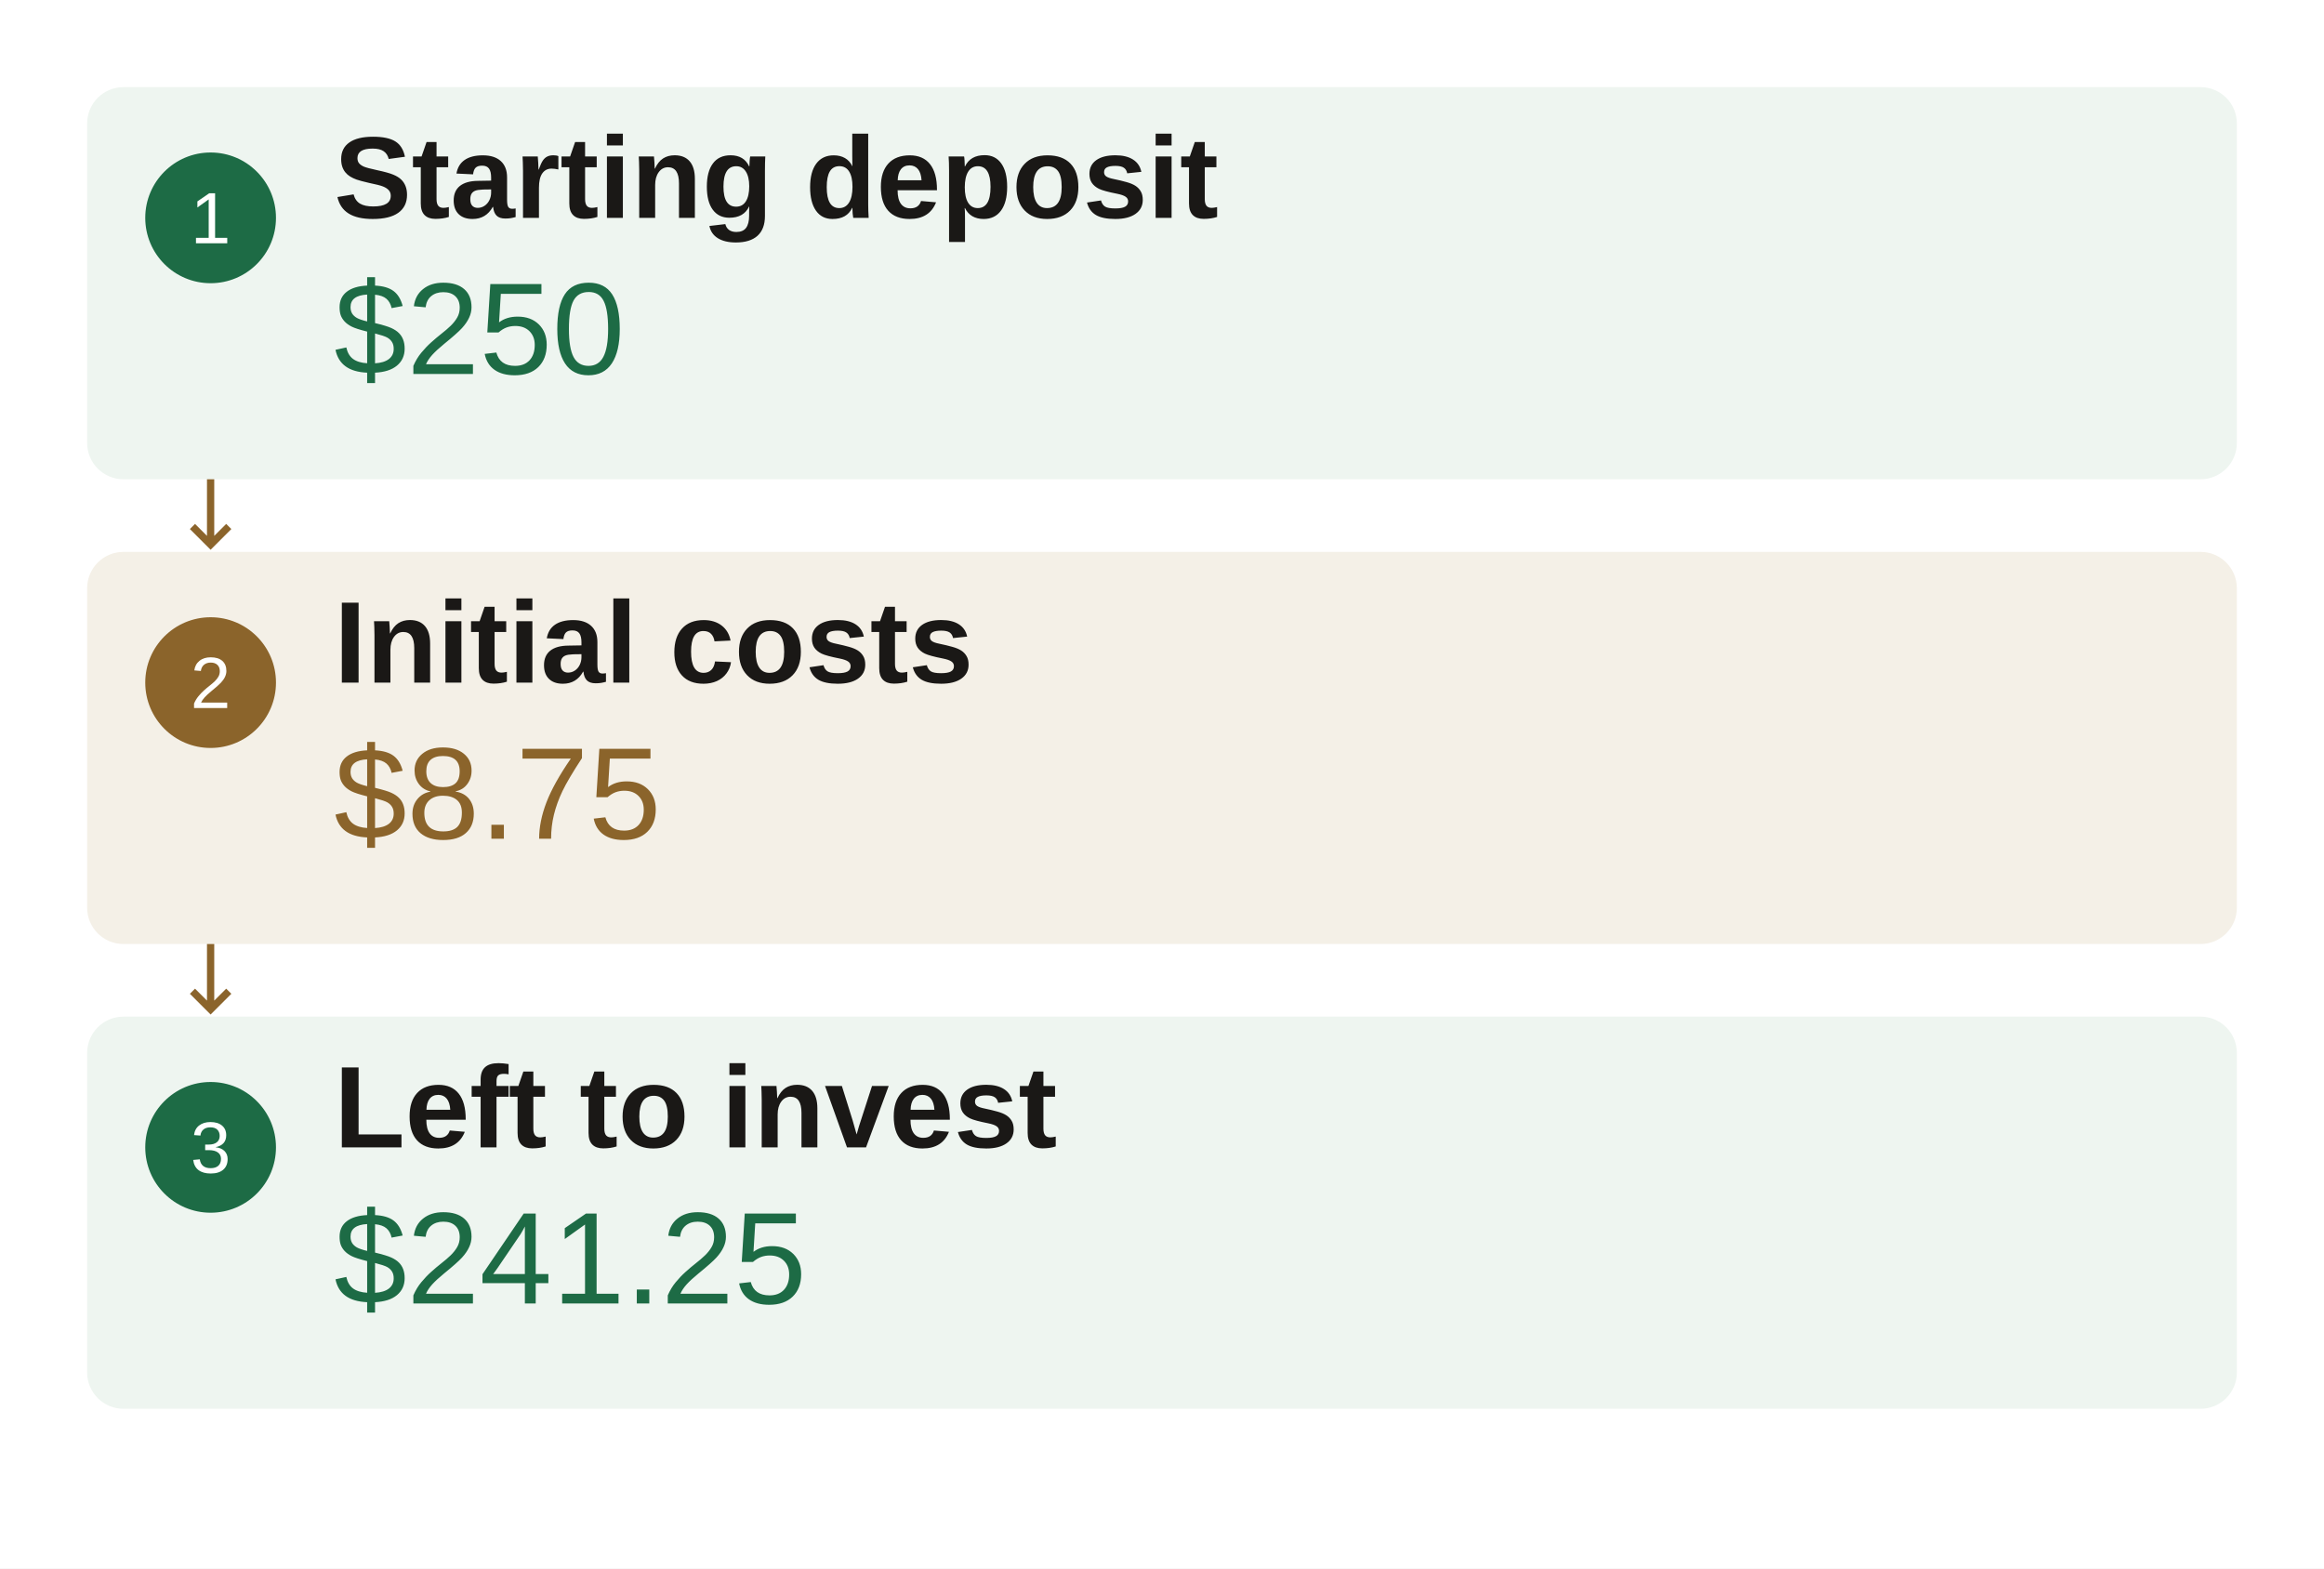
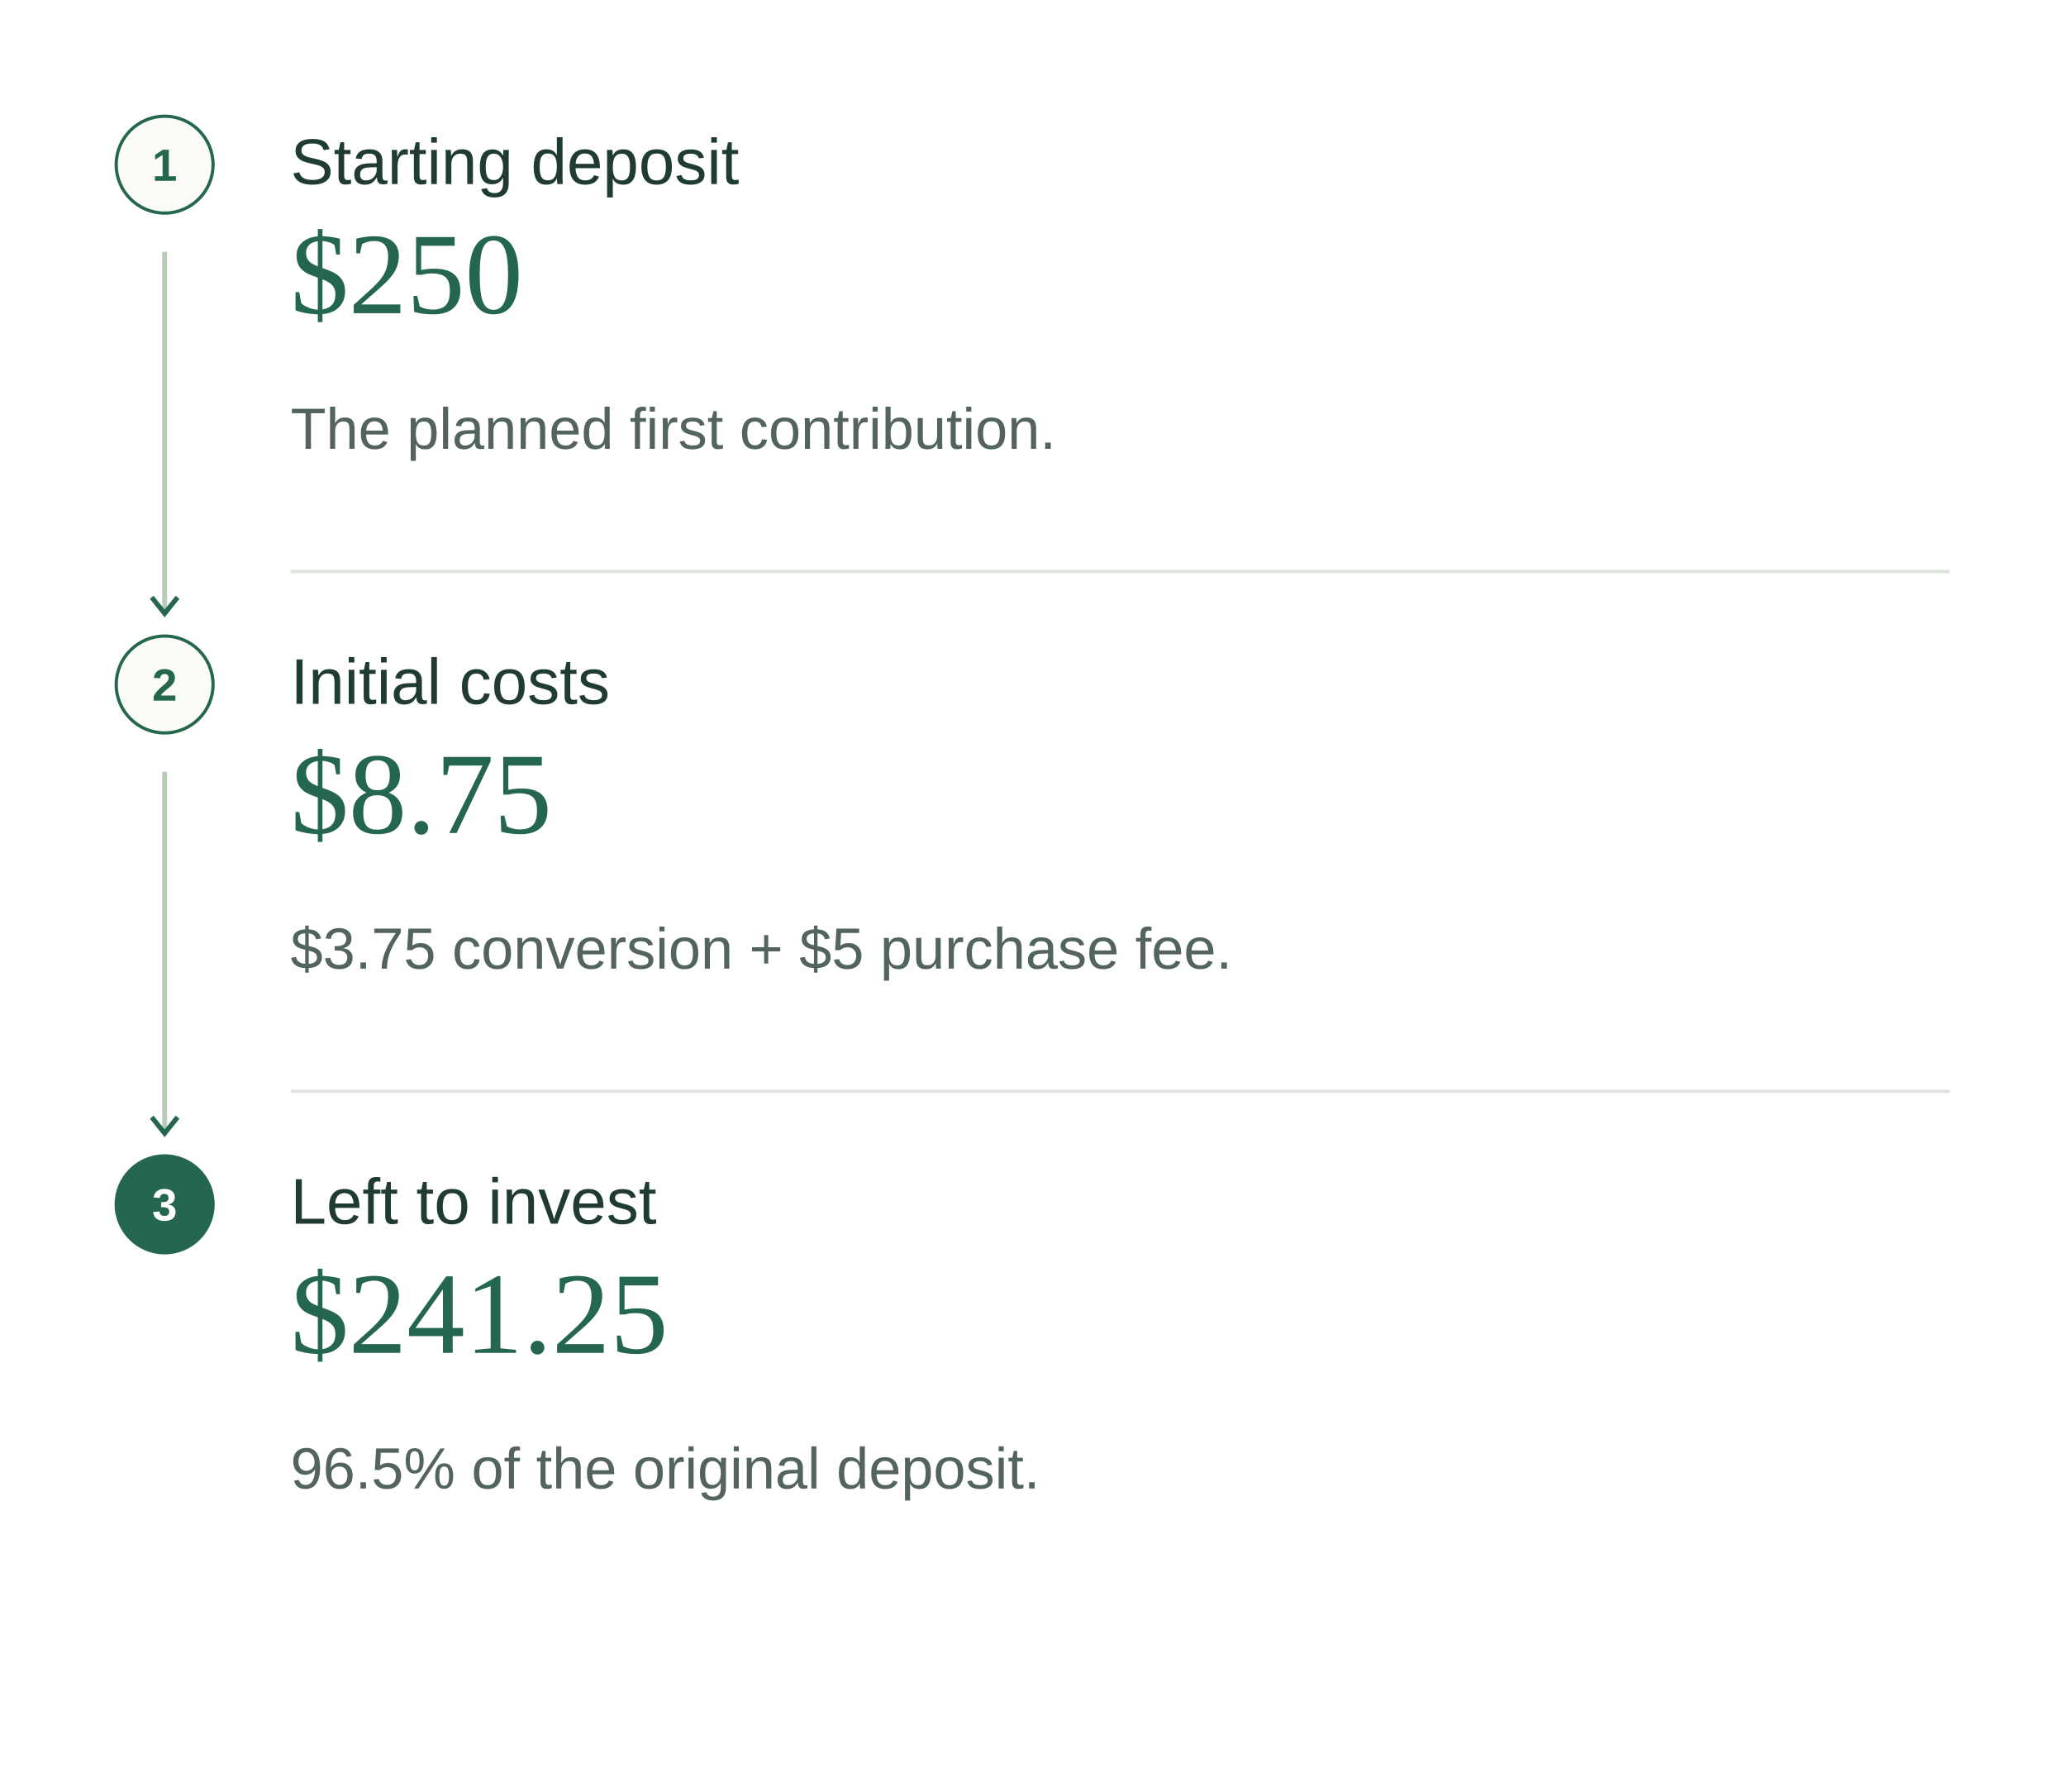
- <svg xmlns="http://www.w3.org/2000/svg" width="640" height="432" viewBox="0 0 640 432" role="img" aria-labelledby="title description">
-   <rect width="640" height="432" fill="#fff" />
-   <g font-family="Arial, Helvetica, sans-serif" fill="#1a1816">
-     <g>
-       <rect x="24" y="24" width="592" height="108" rx="10" fill="#eef5f0" />
-       <path d="M58 132v18m-5-5 5 5 5-5" fill="none" stroke="#8b642b" stroke-width="2" />
-       <circle cx="58" cy="60" r="18" fill="#1d6b45" />
-       <text x="58" y="67" font-size="20" text-anchor="middle" fill="#fff">1</text>
-       <text x="92" y="60" font-size="32" font-weight="600">Starting deposit</text>
-       <text x="92" y="103" font-size="36" fill="#1d6b45">$250</text>
+ <svg xmlns="http://www.w3.org/2000/svg" width="640" height="555" viewBox="0 0 640 555" data-layout="flow" role="img" aria-labelledby="title description">
+   <rect width="640" height="555" fill="#fff" />
+   <g font-family="Arial, Helvetica, sans-serif">
+     <g data-row="0">
+       <path d="M51 78V190" stroke="#b7cbbd" stroke-width="1.5" />
+       <path d="m47 185 4 5 4-5" fill="none" stroke="#24664e" stroke-width="1.5" />
+       <circle cx="51" cy="51" r="15" fill="#fcfcf7" stroke="#24664e" />
+       <text x="51" y="56" font-size="14" font-weight="600" fill="#24664e" text-anchor="middle">
+         <tspan x="51" dy="0">1</tspan>
+       </text>
+       <text x="90" y="57" font-size="20" font-weight="500" fill="#203c32" text-anchor="start">
+         <tspan x="90" dy="0">Starting deposit</tspan>
+       </text>
+       <text x="90" y="97" font-size="36" font-weight="400" fill="#24664e" text-anchor="start" font-family="Georgia, Times New Roman, serif">
+         <tspan x="90" dy="0">$250</tspan>
+       </text>
+       <text x="90" y="139" font-size="18" font-weight="400" fill="#52645b" text-anchor="start">
+         <tspan x="90" dy="0">The planned first contribution.</tspan>
+       </text>
+       <path d="M90 177H604" stroke="#dce4dc" />
    </g>
-     <g>
-       <rect x="24" y="152" width="592" height="108" rx="10" fill="#f4f0e7" />
-       <path d="M58 260v18m-5-5 5 5 5-5" fill="none" stroke="#8b642b" stroke-width="2" />
-       <circle cx="58" cy="188" r="18" fill="#8b642b" />
-       <text x="58" y="195" font-size="20" text-anchor="middle" fill="#fff">2</text>
-       <text x="92" y="188" font-size="32" font-weight="600">Initial costs</text>
-       <text x="92" y="231" font-size="36" fill="#8b642b">$8.75</text>
+     <g data-row="1">
+       <path d="M51 239V351" stroke="#b7cbbd" stroke-width="1.5" />
+       <path d="m47 346 4 5 4-5" fill="none" stroke="#24664e" stroke-width="1.5" />
+       <circle cx="51" cy="212" r="15" fill="#fcfcf7" stroke="#24664e" />
+       <text x="51" y="217" font-size="14" font-weight="600" fill="#24664e" text-anchor="middle">
+         <tspan x="51" dy="0">2</tspan>
+       </text>
+       <text x="90" y="218" font-size="20" font-weight="500" fill="#203c32" text-anchor="start">
+         <tspan x="90" dy="0">Initial costs</tspan>
+       </text>
+       <text x="90" y="258" font-size="36" font-weight="400" fill="#24664e" text-anchor="start" font-family="Georgia, Times New Roman, serif">
+         <tspan x="90" dy="0">$8.75</tspan>
+       </text>
+       <text x="90" y="300" font-size="18" font-weight="400" fill="#52645b" text-anchor="start">
+         <tspan x="90" dy="0">$3.75 conversion + $5 purchase fee.</tspan>
+       </text>
+       <path d="M90 338H604" stroke="#dce4dc" />
    </g>
-     <g>
-       <rect x="24" y="280" width="592" height="108" rx="10" fill="#eef5f0" />
-       <circle cx="58" cy="316" r="18" fill="#1d6b45" />
-       <text x="58" y="323" font-size="20" text-anchor="middle" fill="#fff">3</text>
-       <text x="92" y="316" font-size="32" font-weight="600">Left to invest</text>
-       <text x="92" y="359" font-size="36" fill="#1d6b45">$241.25</text>
+     <g data-row="2">
+       <circle cx="51" cy="373" r="15" fill="#24664e" stroke="#24664e" />
+       <text x="51" y="378" font-size="14" font-weight="600" fill="#fff" text-anchor="middle">
+         <tspan x="51" dy="0">3</tspan>
+       </text>
+       <text x="90" y="379" font-size="20" font-weight="500" fill="#203c32" text-anchor="start">
+         <tspan x="90" dy="0">Left to invest</tspan>
+       </text>
+       <text x="90" y="419" font-size="36" font-weight="400" fill="#24664e" text-anchor="start" font-family="Georgia, Times New Roman, serif">
+         <tspan x="90" dy="0">$241.25</tspan>
+       </text>
+       <text x="90" y="461" font-size="18" font-weight="400" fill="#52645b" text-anchor="start">
+         <tspan x="90" dy="0">96.5% of the original deposit.</tspan>
+       </text>
    </g>
  </g>
</svg>
